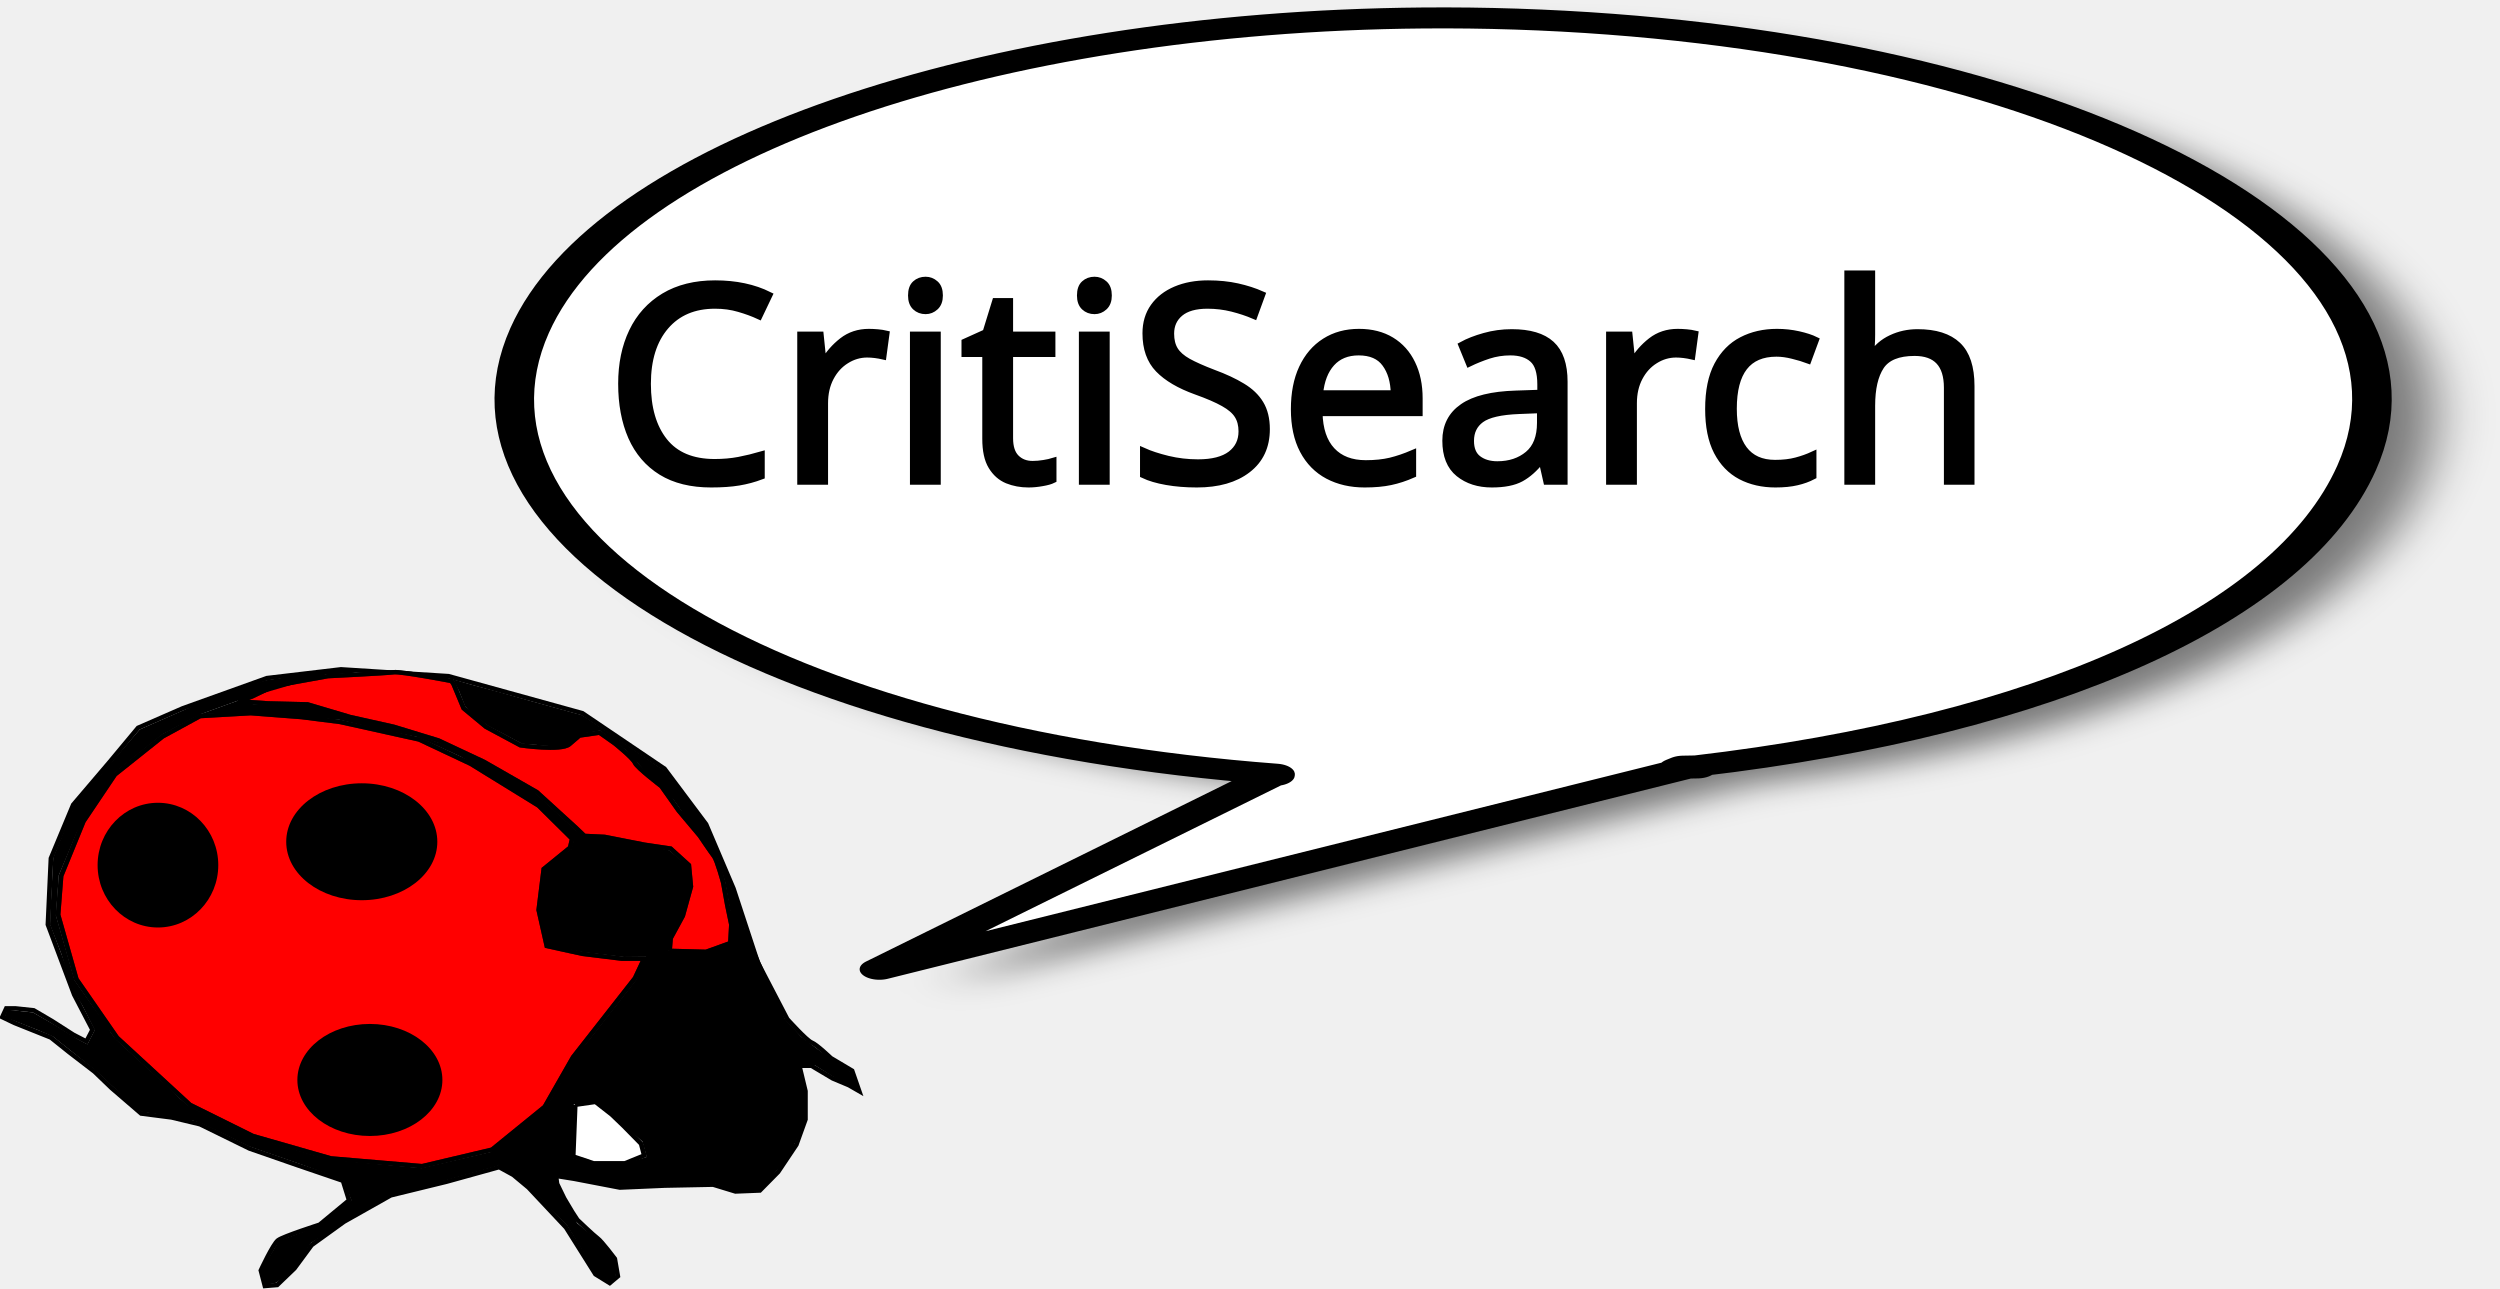
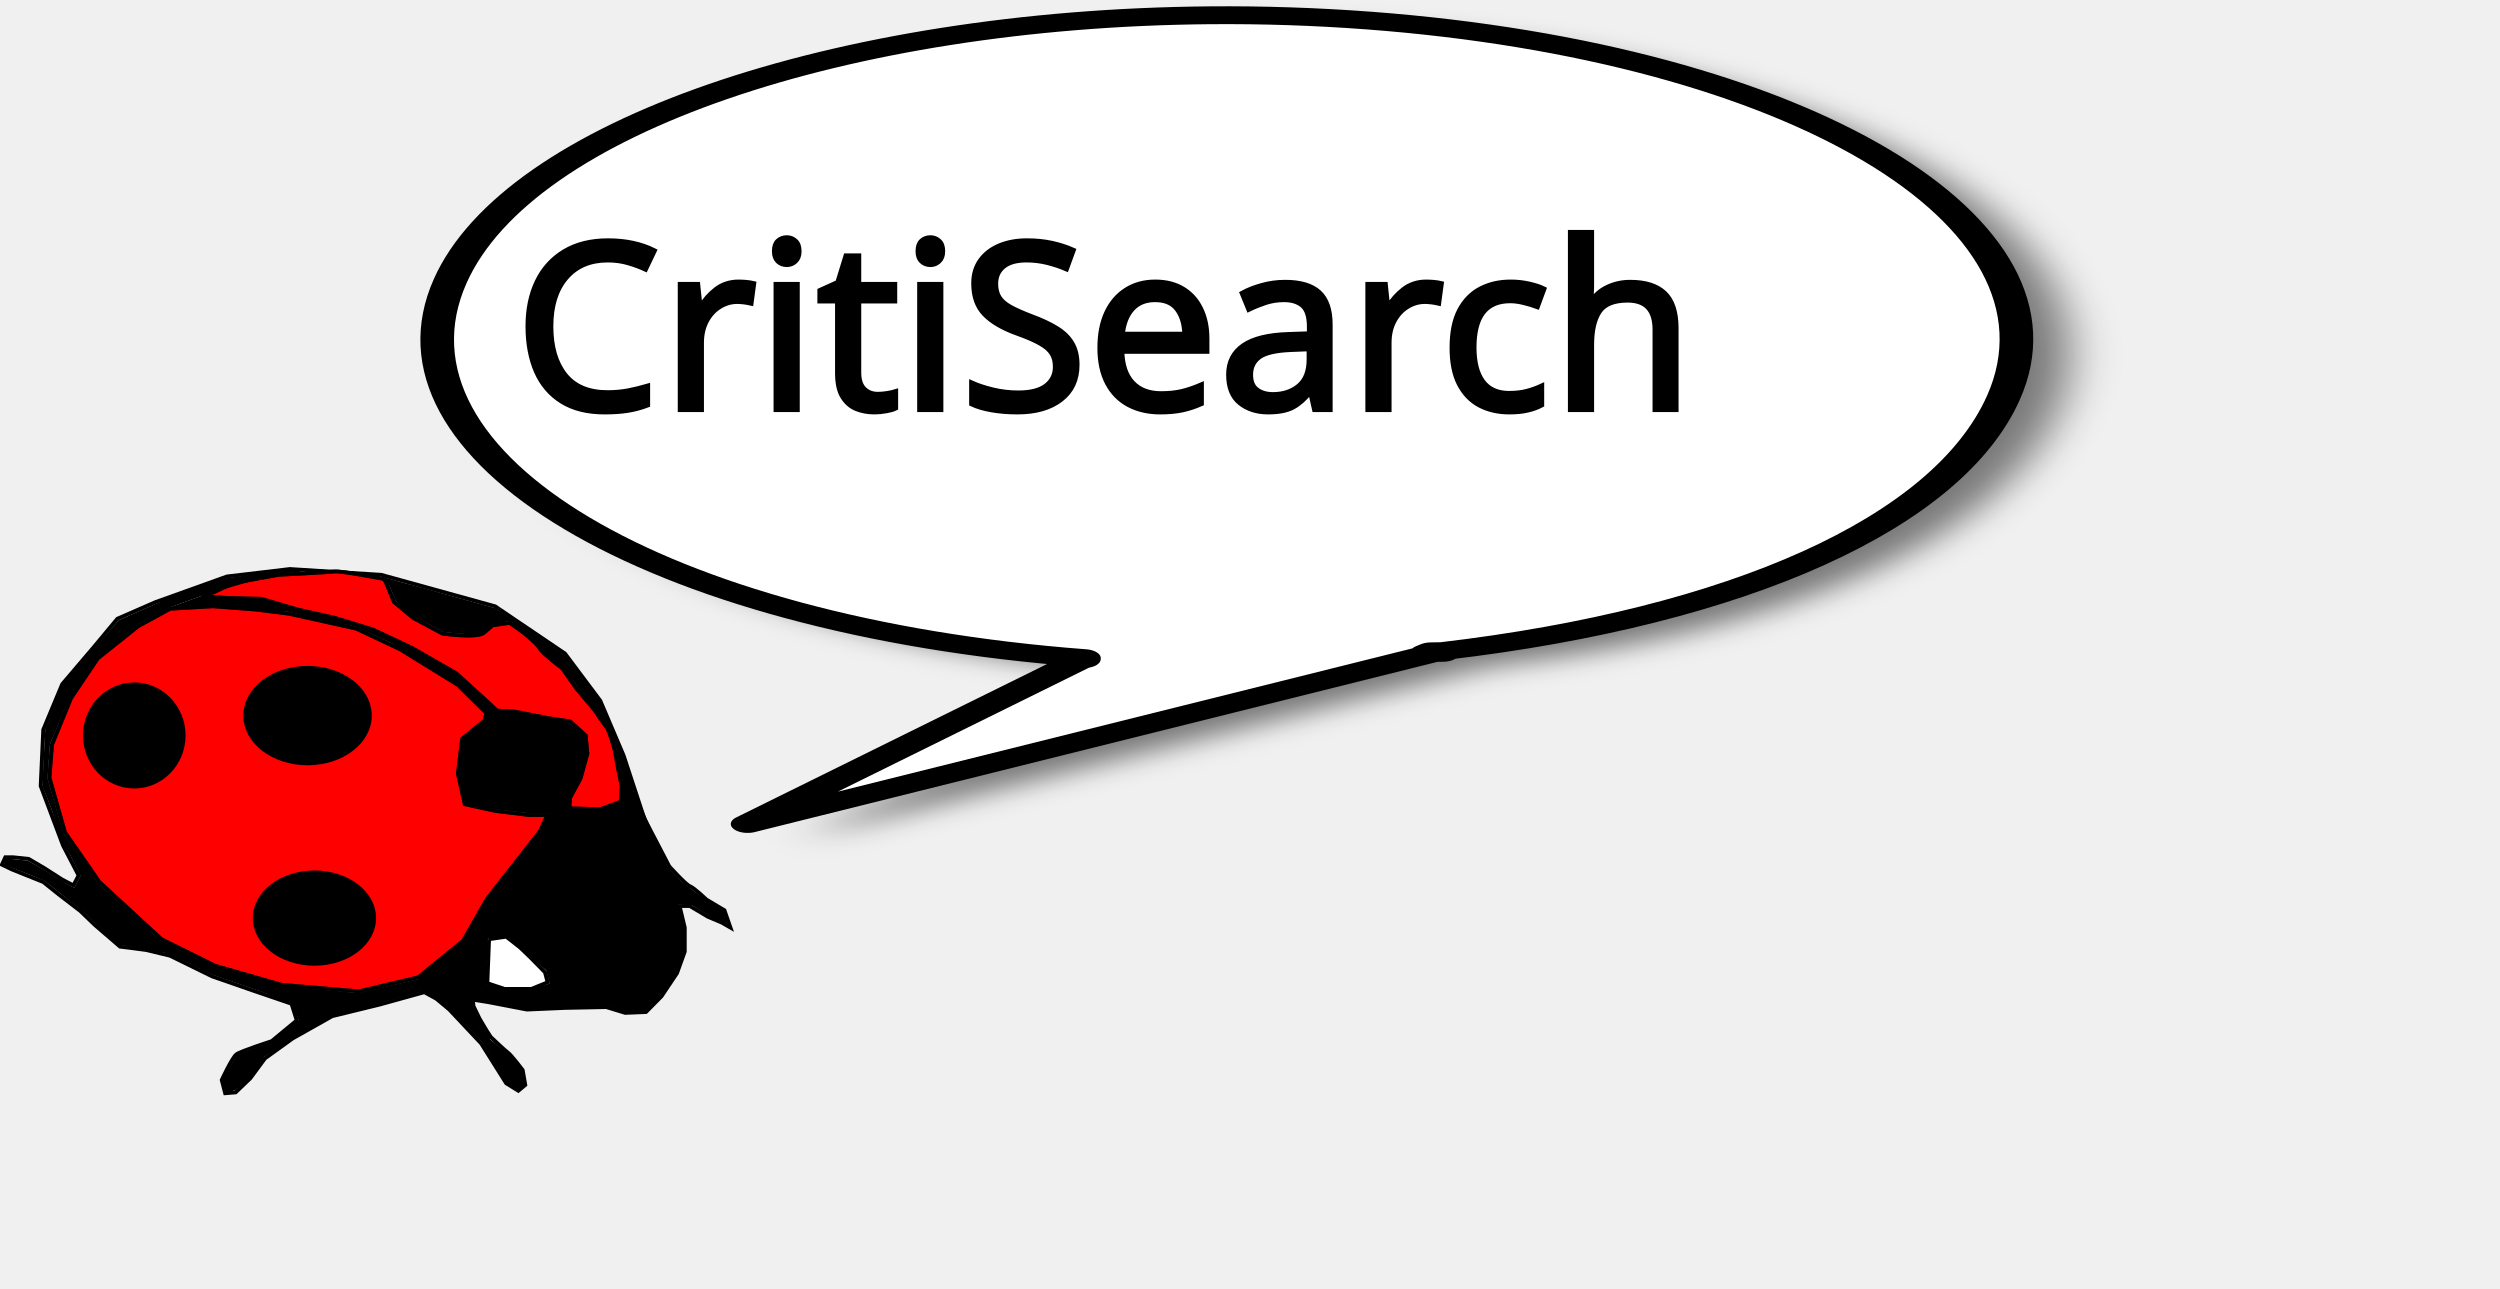
<svg xmlns="http://www.w3.org/2000/svg" id="svg548" width="732.788" height="377.623" version="1.1">
  <defs id="defs550">
    <radialGradient href="#linearGradient3251" id="radialGradient3257" cx="86.542" cy="76.545" fx="86.542" fy="76.545" r="58.129" gradientTransform="matrix(1,0,0,0.814962,0,14.16382)" gradientUnits="userSpaceOnUse" />
    <radialGradient href="#linearGradient3251" id="radialGradient3259" cx="112.881" cy="50.106" fx="112.881" fy="50.106" r="48.95" gradientTransform="matrix(1,0,0,0.601065,0,19.98904)" gradientUnits="userSpaceOnUse" />
    <radialGradient href="#linearGradient3271" id="radialGradient3277" cx="150.221" cy="111.008" fx="150.221" fy="111.008" r="36.035" gradientTransform="matrix(1,0,0,1.011728,0,-1.301861)" gradientUnits="userSpaceOnUse" />
    <radialGradient href="#linearGradient3251" id="radialGradient3295" gradientUnits="userSpaceOnUse" gradientTransform="matrix(1,0,0,0.814962,47.98499,66.04279)" cx="28.609" cy="16.845" fx="28.609" fy="16.845" r="58.129" />
    <radialGradient href="#linearGradient3251" id="radialGradient3297" gradientUnits="userSpaceOnUse" gradientTransform="matrix(1,0,0,0.601065,47.98499,71.86801)" cx="81.575" cy="-50.308" fx="81.575" fy="-50.308" r="48.95" />
    <radialGradient href="#linearGradient3271" id="radialGradient3299" gradientUnits="userSpaceOnUse" gradientTransform="matrix(1,0,0,1.011728,47.98499,50.5771)" cx="105.747" cy="54.092" fx="105.747" fy="54.092" r="36.035" />
    <filter id="filter3239" color-interpolation-filters="sRGB">
      <feGaussianBlur stdDeviation="6.923" id="feGaussianBlur3241" />
    </filter>
  </defs>
-   <g id="g3254" transform="scale(1.999722,1.999722)">
+   <g id="g3254" transform="scale(1.7,1.7)">
    <g transform="matrix(0.7449,0,0,0.707774,-12.99816,83.55767)" id="g3279">
      <path style="fill:none;stroke:#000000;stroke-width:0.921px;stroke-linecap:butt;stroke-linejoin:miter;stroke-opacity:1" d="m 53.417,28.624 -8.78,4.035 -5.587,7.062 -7.184,8.878 -4.39,11.098 -0.599,13.721 5.188,14.528 3.592,7.264 -1.197,2.421 -2.594,-1.412 -4.19,-2.825 -3.592,-2.22 -3.592,-0.404 -1.796,0 -0.798,1.816 2.395,1.211 7.184,3.027 3.592,3.027 4.989,4.035 3.392,3.43 5.787,5.246 5.986,0.807 5.587,1.412 9.778,5.044 9.379,3.43 8.98,3.228 1.197,4.035 -5.787,5.044 c 0,0 -7.184,2.421 -8.181,3.228 -0.998,0.807 -3.392,6.255 -3.392,6.255 l 0.798,3.228 2.395,-0.202 3.392,-3.43 3.392,-4.843 6.385,-4.843 9.179,-5.448 10.975,-2.825 10.376,-3.027 2.794,1.614 2.993,2.623 7.383,8.273 5.787,9.685 2.794,1.816 1.596,-1.412 -0.599,-3.632 c 0,0 -2.594,-3.632 -3.392,-4.237 -0.798,-0.605 -3.991,-3.834 -3.991,-3.834 l -0.998,-1.614 -1.596,-2.825 -1.397,-3.027 -0.2,-1.614 3.592,0.605 8.979,1.816 8.78,-0.404 9.578,-0.202 4.39,1.412 4.789,-0.202 3.592,-3.834 3.592,-5.65 1.796,-5.246 0,-5.851 -1.197,-5.246 2.395,0 4.19,2.623 3.193,1.412 1.995,1.211 -1.397,-4.237 -4.19,-2.623 c 0,0 -2.794,-2.825 -3.791,-3.228 -0.998,-0.404 -4.789,-4.843 -4.789,-4.843 L 166.559,81.287 161.77,65.952 156.382,52.635 148.201,41.134 132.038,29.633 105.698,21.966 84.546,20.553 69.979,22.369 53.417,28.624 z" id="path2553" />
      <path style="fill:#ffffff;fill-rule:evenodd;stroke:#000000;stroke-width:0.921px;stroke-linecap:butt;stroke-linejoin:miter;stroke-opacity:1" d="m 130.641,110.746 -0.399,10.694 3.991,1.412 6.186,0 3.791,-1.614 -0.599,-2.421 -3.392,-3.632 -2.395,-2.421 -3.193,-2.623 -3.991,0.605 z" id="path2555" />
      <path style="fill:#ff0000;fill-rule:evenodd;stroke:#000000;stroke-width:0.921px;stroke-linecap:butt;stroke-linejoin:miter;stroke-opacity:1" d="m 144.21,80.48 -1.796,4.035 -12.172,16.344 -5.587,10.29 -10.376,8.878 -13.769,3.43 -17.959,-1.614 -15.365,-4.641 -12.372,-6.457 -14.367,-13.922 -7.982,-12.106 -3.592,-13.317 0.599,-8.071 4.39,-11.299 6.186,-9.685 9.379,-7.869 7.383,-4.237 9.977,-0.605 9.977,0.807 7.583,1.009 15.564,3.632 10.177,5.044 13.369,8.676 6.585,6.86 -0.399,1.816 -5.188,4.439 -0.998,8.474 1.596,7.466 6.984,1.614 7.782,1.009 4.39,0 z" id="path2557" />
      <path style="fill:#ff0000;fill-rule:evenodd;stroke:#000000;stroke-width:0.921px;stroke-linecap:butt;stroke-linejoin:miter;stroke-opacity:1" d="m 149.199,78.866 7.184,0.202 4.789,-1.816 0.2,-3.834 -0.798,-4.035 -0.798,-4.641 c 0,0 -1.197,-4.641 -1.796,-5.448 -0.599,-0.807 -2.794,-4.237 -2.794,-4.237 l -4.19,-5.246 -3.392,-5.044 c 0,0 -4.789,-3.834 -5.188,-4.843 -0.399,-1.009 -3.991,-4.035 -3.991,-4.035 l -2.993,-2.22 -3.991,0.605 c 0,0 -0.399,0.404 -1.995,1.816 -1.596,1.412 -9.578,0.202 -9.578,0.202 l -6.785,-3.834 -4.39,-3.834 -1.995,-5.044 -0.399,-0.605 c 0,0 -9.977,-2.018 -11.374,-1.816 -1.397,0.202 -12.97,0.807 -12.97,0.807 l -10.576,2.018 -4.39,2.22 -2.594,1.009 5.787,0.404 7.782,0.202 8.381,2.623 8.58,2.018 8.78,2.825 8.979,4.439 10.376,6.255 7.782,7.466 1.596,1.614 3.991,0.202 7.782,1.614 5.188,0.807 3.592,3.43 0.399,4.439 -1.596,6.053 -2.395,4.641 -0.2,2.623 z" id="path2559" />
      <path style="fill:#000000;fill-opacity:1" id="path2561" d="m 103.09,57.321 c 0,7.222 -7.27,13.077 -16.237,13.077 -8.968,0 -16.237,-5.855 -16.237,-13.077 0,-7.222 7.27,-13.077 16.237,-13.077 8.968,0 16.237,5.855 16.237,13.077 z" transform="matrix(0.915557,0,0,0.925784,9.118285,3.200767)" />
      <path style="fill:#000000;fill-opacity:1" id="path2563" d="m 60.808,64.731 c 0,7.704 -5.806,13.949 -12.968,13.949 -7.162,0 -12.968,-6.245 -12.968,-13.949 0,-7.704 5.806,-13.949 12.968,-13.949 7.162,0 12.968,6.245 12.968,13.949 z" transform="matrix(0.915557,0,0,0.925784,4.728306,1.183033)" />
      <path style="fill:#000000;fill-opacity:1" id="path2565" d="m 104.179,110.609 c 0,6.921 -6.977,12.532 -15.583,12.532 -8.606,0 -15.583,-5.611 -15.583,-12.532 0,-6.921 6.977,-12.532 15.583,-12.532 8.606,0 15.583,5.611 15.583,12.532 z" transform="matrix(0.915557,0,0,0.925784,9.118285,3.200767)" />
      <path style="fill:#000000;fill-opacity:1" d="m 129.893,57.73 0.511,-2.068 -6.756,-6.819 -6.827,-4.536 -8.658,-5.63 -4.468,-2.174 -4.119,-1.922 -6.962,-1.468 -8.438,-2.12 -18.789,-1.489 -8.551,0.359 7.662,-2.92 2.873,0.864 10.506,0.208 14.984,3.757 14.115,5.115 4.138,2.366 9.675,5.014 11.375,10.944 4.752,0.303 12.235,2.522 3.692,3.317 0.649,4.679 -2.045,5.94 -2.245,4.225 -0.362,3.127 -4.053,0.757 -4.502,0.05 -8.144,-1.009 -6.984,-1.4 -1.546,-6.898 1.097,-9.017 5.188,-4.073 z" id="rect2572" />
      <path style="fill:#000000;fill-opacity:1" d="m 144.644,79.83 4.55,-1.07 7.161,0.357 5.115,-1.926 2.857,-2.639 7.619,18.476 3.175,3.638 5.203,4.12 5.128,3.509 0.472,1.297 0.331,1.226 -0.657,0.869 -7.849,-5.154 -3.263,-0.232 1.34,5.422 -0.035,6.492 -3.069,7.134 -5.679,7.062 -4.833,0.071 -4.215,-1.48 -19.101,0.731 -12.377,-2.546 4.481,10.048 5.23,4.563 2.366,3.531 0.038,2.96 -0.88,1.176 -2.784,-1.534 -2.672,-4.568 -3.236,-5.567 -1.657,-1.794 -5.255,-5.717 -6.556,-4.821 -1.406,-3.181 10.87,-9.173 4.943,-9.244 0.358,8.59 -0.418,11.23 4.52,1.456 6.107,-0.263 4.132,-1.333 -0.829,-3.192 -9.224,-8.436 -4.286,0.767 -0.476,-9.006 3.404,-4.298 9.454,-12.698 1.905,-4.851 z" id="rect2575" />
      <path style="fill:#000000;fill-opacity:1" d="m 110.437,23.807 4.814,1.337 6.71,1.993 10.052,2.926 5.612,3.909 10.464,7.511 9.192,12.884 0.345,1.295 0.345,1.295 4.71,12.317 1.552,5.835 -2.828,2.4 0.215,-4.107 -1.516,-8.945 -1.441,-4.582 -6.027,-8.337 -2.61,-3.898 -3.832,-3.873 -5.625,-6.487 -5.063,-4.029 -4.041,0.738 -3.193,2.705 -8.131,-0.731 -3.317,-1.866 -3.442,-1.892 -3.268,-2.623 -1.147,-1.368 -1.147,-3.033 -1.222,-2.554 3.841,1.179 z" id="rect2578" />
      <path style="fill:#000000;fill-opacity:1" d="m 36.094,95.262 -2.374,-4.944 -2.071,-3.68 -2.179,-7.272 -2.179,-5.917 0.096,-3.01 0.537,-10.875 4.191,-10.878 12.821,-15.672 14.229,-6.584 10.586,-3.608 14.36,-2.252 3.519,0.676 -4.558,0.355 -1.49,0.034 -0.89,0.32 -15.87,4.881 -8.065,3.082 -7.395,4.152 -9.473,7.977 -6.298,10.152 -1.118,2.391 -3.446,8.615 -0.574,8.297 2.213,8.065 1.472,5.39 3.534,5.312 3.119,4.497 0.399,0.883 0.898,1.312 1.11,1.135 6.061,5.826 2.419,2.308 1.696,1.627 1.397,1.501 1.796,1.627 6.136,3.191 6.51,3.329 11.957,3.663 3.451,0.965 17.769,1.721 14.076,-3.454 1.056,1.691 0.108,1.237 -22.191,6.484 -10.193,6.534 -4.606,3.003 -3.621,5.745 -3.25,2.508 -1.953,0.44 -0.955,-2.788 1.14,-2.234 2.316,-4.092 8.053,-3.184 6.219,-5.219 -1.512,-4.206 -8.072,-3.121 -10.517,-3.827 -9.329,-4.767 -1.746,-0.58 -1.621,-0.227 -3.342,-0.807 -5.113,-0.782 -2.494,-2.068 -6.306,-6.255 -8.678,-7.288 -2.998,-1.349 -6.543,-2.691 0.335,-0.837 0.141,-0.676 5.15,0.572 4.127,2.503 4.462,2.913 2.116,1.183 1.446,-2.954 z" id="rect2581" />
      <path id="path3247" d="m 144.21,80.48 -1.796,4.035 -12.172,16.344 -5.587,10.29 -10.376,8.878 -13.769,3.43 -17.959,-1.614 -15.365,-4.641 -12.372,-6.457 -14.367,-13.922 -7.982,-12.106 -3.592,-13.317 0.599,-8.071 4.39,-11.299 6.186,-9.685 9.379,-7.869 7.383,-4.237 9.977,-0.605 9.977,0.807 7.583,1.009 15.564,3.632 10.177,5.044 13.369,8.676 6.585,6.86 -0.399,1.816 -5.188,4.439 -0.998,8.474 1.596,7.466 6.984,1.614 7.782,1.009 4.39,0 z" style="opacity:0.636;fill:url(#radialGradient3295);fill-opacity:1;fill-rule:evenodd;stroke:#000000;stroke-width:0.921px;stroke-linecap:butt;stroke-linejoin:miter;stroke-opacity:1" />
      <path id="path3249" d="m 149.199,78.866 7.184,0.202 4.789,-1.816 0.2,-3.834 -0.798,-4.035 -0.798,-4.641 c 0,0 -1.197,-4.641 -1.796,-5.448 -0.599,-0.807 -2.794,-4.237 -2.794,-4.237 l -4.19,-5.246 -3.392,-5.044 c 0,0 -4.789,-3.834 -5.188,-4.843 -0.399,-1.009 -3.991,-4.035 -3.991,-4.035 l -2.993,-2.22 -3.991,0.605 c 0,0 -0.399,0.404 -1.995,1.816 -1.596,1.412 -9.578,0.202 -9.578,0.202 l -6.785,-3.834 -4.39,-3.834 -1.995,-5.044 -0.399,-0.605 c 0,0 -9.977,-2.018 -11.374,-1.816 -1.397,0.202 -12.97,0.807 -12.97,0.807 l -10.576,2.018 -4.39,2.22 -2.594,1.009 5.787,0.404 7.782,0.202 8.381,2.623 8.58,2.018 8.78,2.825 8.979,4.439 10.376,6.255 7.782,7.466 1.596,1.614 3.991,0.202 7.782,1.614 5.188,0.807 3.592,3.43 0.399,4.439 -1.596,6.053 -2.395,4.641 -0.2,2.623 z" style="opacity:0.636;fill:url(#radialGradient3297);fill-opacity:1;fill-rule:evenodd;stroke:#000000;stroke-width:0.921px;stroke-linecap:butt;stroke-linejoin:miter;stroke-opacity:1" />
      <path id="path3269" d="m 144.644,79.83 4.55,-1.07 7.161,0.357 5.115,-1.926 2.857,-2.639 7.619,18.476 3.175,3.638 5.203,4.12 5.128,3.509 0.472,1.297 0.331,1.226 -0.657,0.869 -7.849,-5.154 -3.263,-0.232 1.34,5.422 -0.035,6.492 -3.069,7.134 -5.679,7.062 -4.833,0.071 -4.215,-1.48 -19.101,0.731 -12.377,-2.546 4.481,10.048 5.23,4.563 2.366,3.531 0.038,2.96 -0.88,1.176 -2.784,-1.534 -2.672,-4.568 -3.236,-5.567 -1.657,-1.794 -5.255,-5.717 -6.556,-4.821 -1.406,-3.181 10.87,-9.173 4.943,-9.244 0.358,8.59 -0.418,11.23 4.52,1.456 6.107,-0.263 4.132,-1.333 -0.829,-3.192 -9.224,-8.436 -4.286,0.767 -0.476,-9.006 3.404,-4.298 9.454,-12.698 1.905,-4.851 z" style="opacity:0.379;fill:url(#radialGradient3299);fill-opacity:1" />
    </g>
    <g transform="matrix(1.115006,0,0,0.5917375,-36.35221,-90.71294)" id="g3154">
      <g id="g3126" transform="matrix(0.5198626,0,0,0.5198626,94.04085,145.9243)">
        <path style="font-size:12px;fill:#000000;fill-opacity:0.498;fill-rule:evenodd;stroke-width:2.5;filter:url(#filter3239)" d="M 257.44,30.841 C 148.261,32.595 51.96,93.437 31.514,179.747 8.157,278.346 92.596,373.022 220.019,391.153 c 0.027,0.152 -0.018,0.377 -0.03,0.594 l -0.731,0.031 -99.292,92.344 204.003,-95.844 -2.01,0.062 1.309,-1 2.923,-0.094 -2.223,1.031 2.801,-0.094 0,-0.969 0.03,0 C 415.074,367.771 476.962,315.085 493.505,245.247 516.872,146.607 432.328,51.885 304.818,33.809 288.879,31.55 273.037,30.59 257.44,30.841 z" id="path780" />
        <path style="font-size:12px;fill:#ffffff;fill-rule:evenodd;stroke:#000000;stroke-width:10;stroke-linejoin:round;stroke-dasharray:none" d="M 241.674,22.75 C 132.495,24.504 36.194,85.347 15.748,171.656 -7.609,270.255 76.83,364.932 204.253,383.062 c 0.027,0.152 -0.018,0.377 -0.03,0.594 l -0.731,0.031 -99.292,92.344 204.003,-95.844 -2.01,0.062 1.309,-1 2.923,-0.094 -2.223,1.031 2.801,-0.094 0,-0.969 0.03,0 C 399.308,359.68 461.196,306.994 477.739,237.156 501.106,138.517 416.562,43.794 289.051,25.719 273.113,23.459 257.271,22.499 241.674,22.75 z" id="path779" />
      </g>
    </g>
    <text style="font-size:40px;font-style:normal;font-variant:normal;font-weight:normal;font-stretch:normal;text-align:start;line-height:125%;writing-mode:lr-tb;text-anchor:start;fill:#000000;stroke:#000000;font-family:SchoolHouse Cursive B;-inkscape-font-specification:SchoolHouse Cursive B" font-size="40" y="70.55" x="88.673" id="flowRoot3130" xml:space="preserve">CritiSearch</text>
  </g>
</svg>
